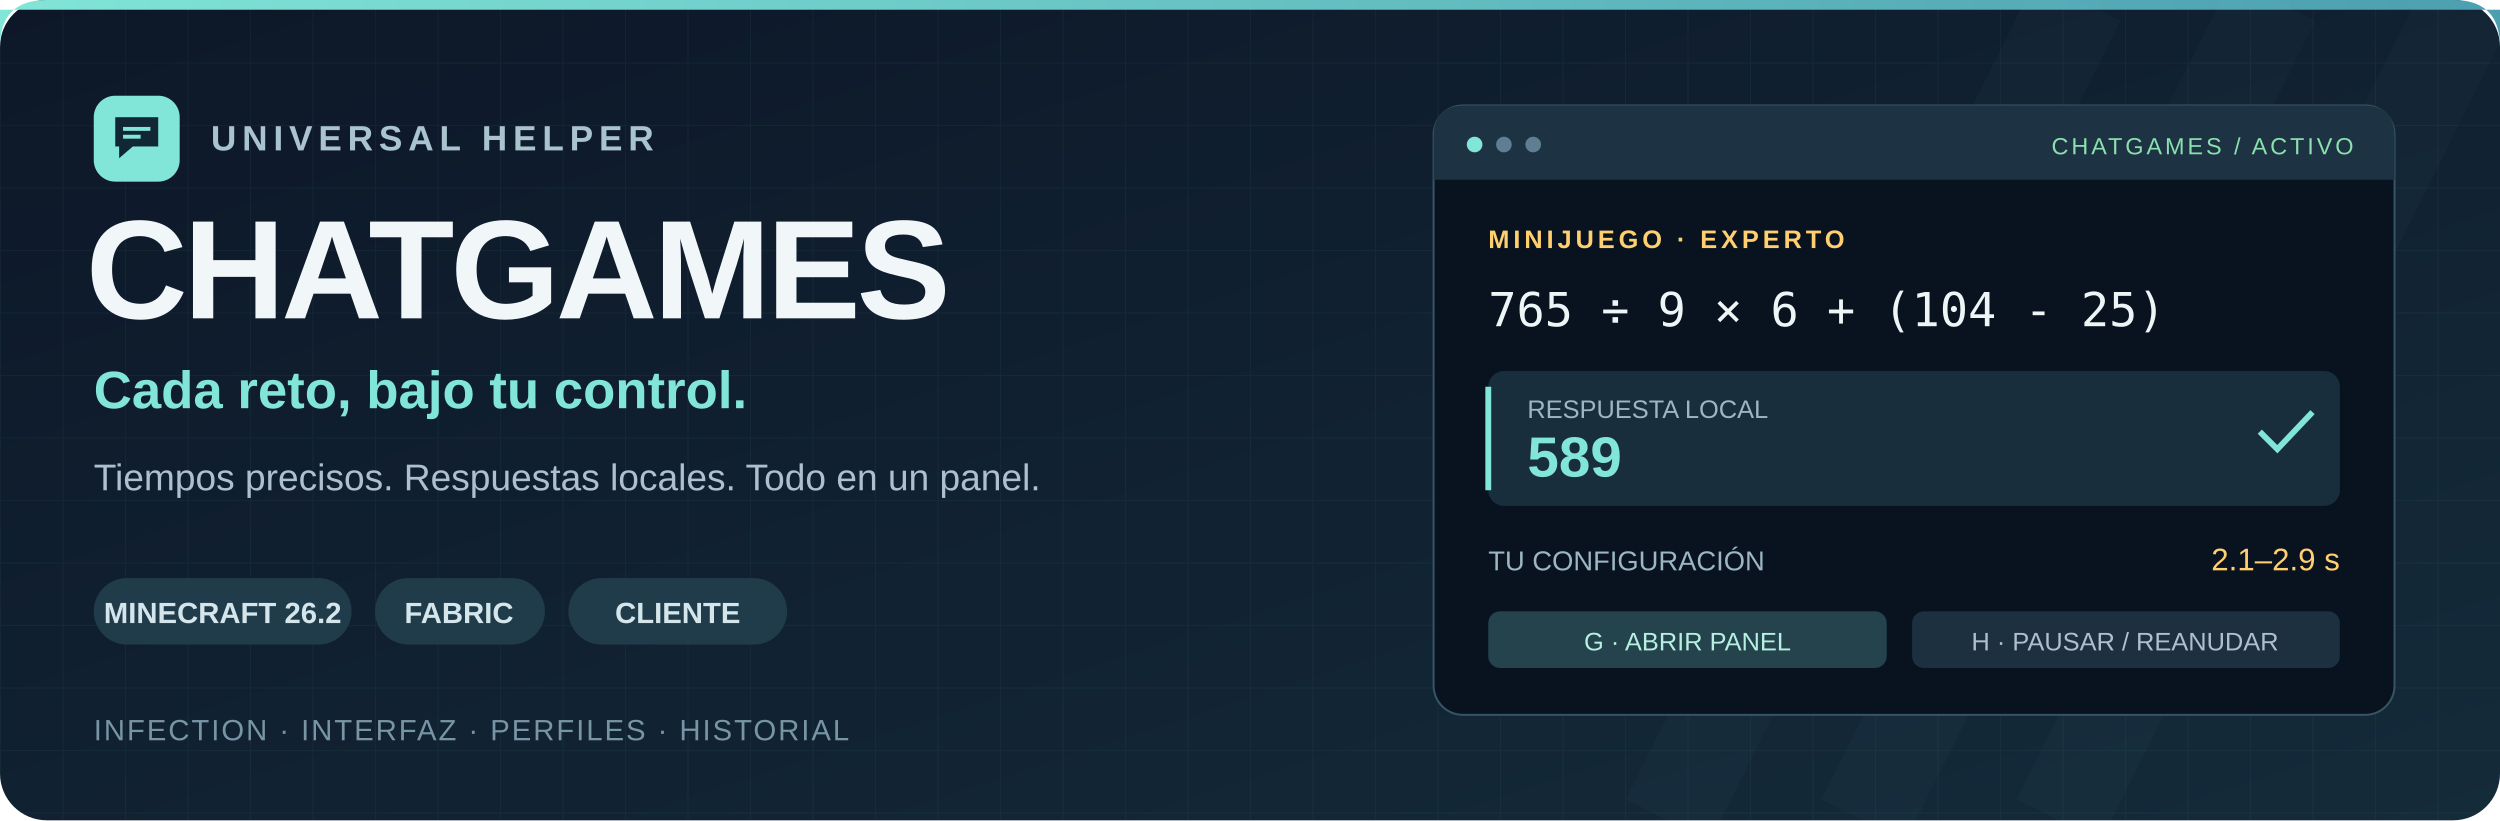
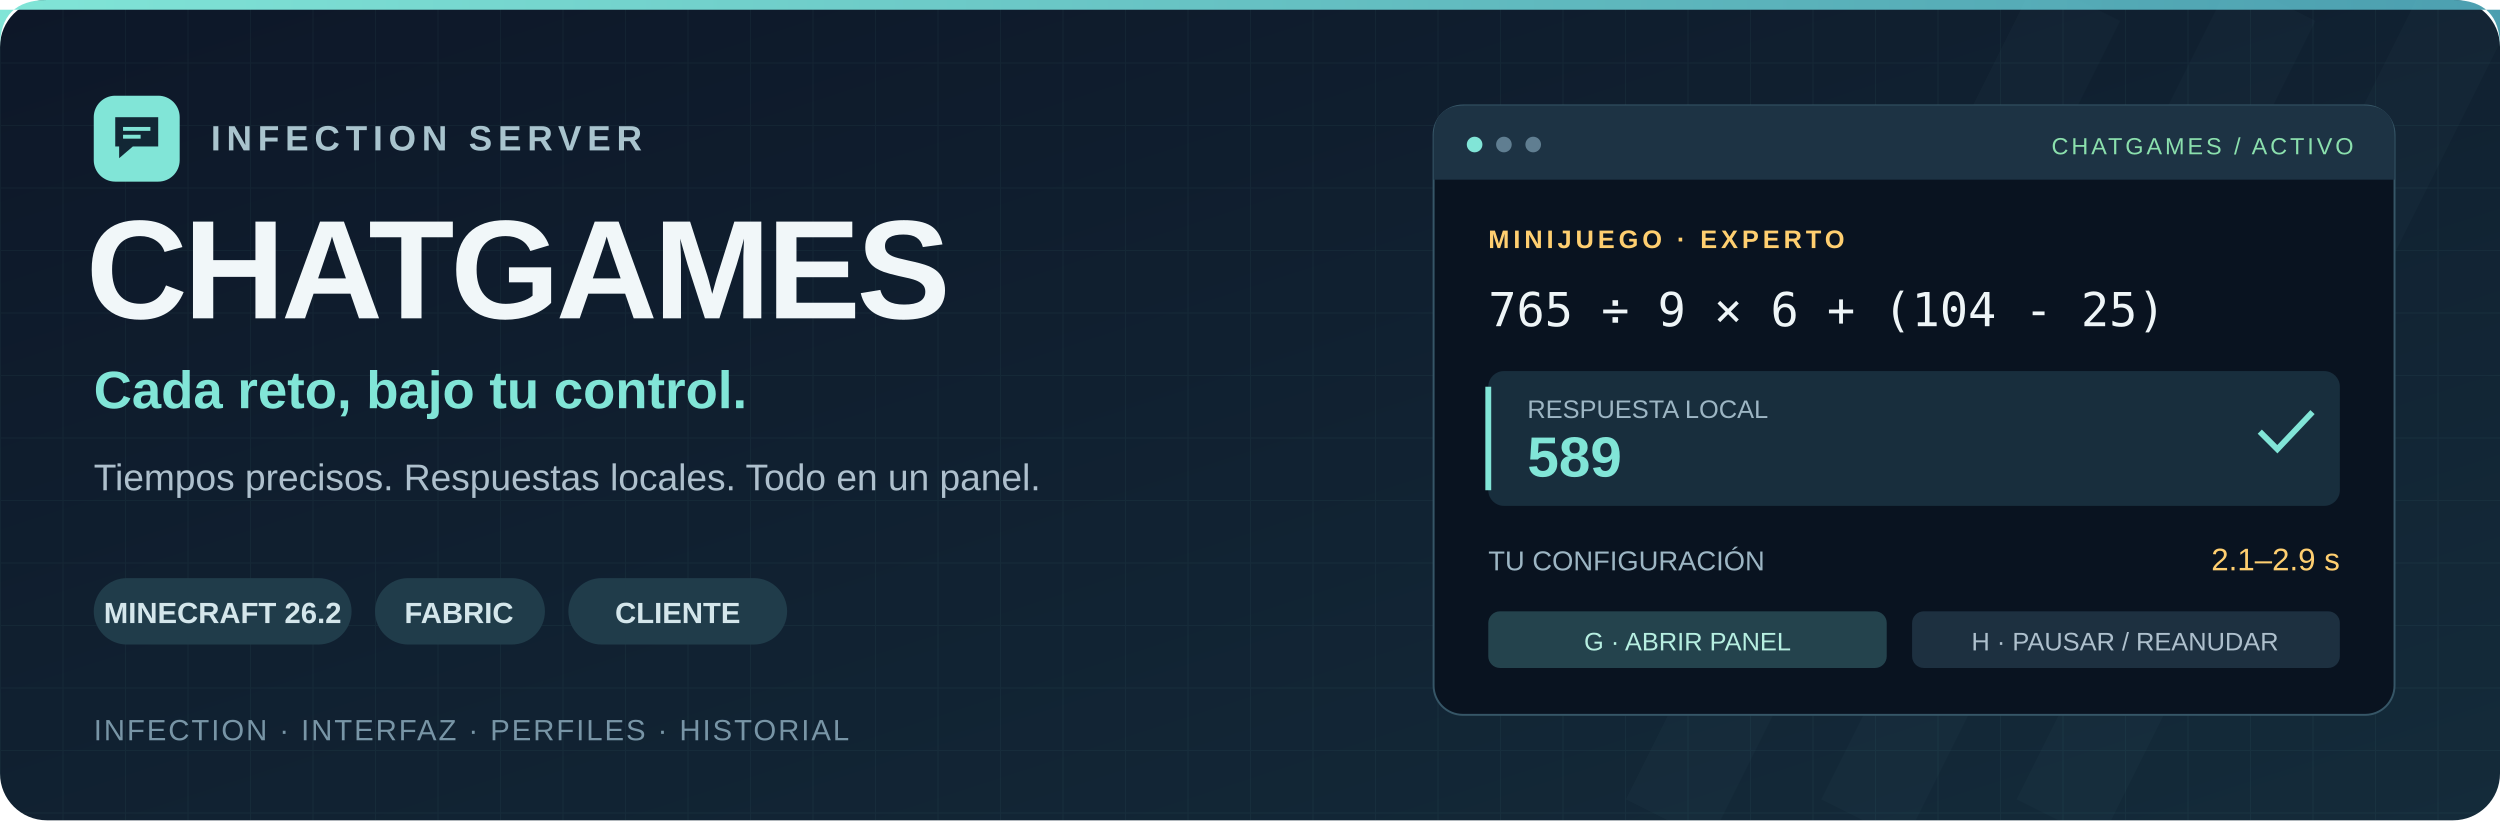
<svg xmlns="http://www.w3.org/2000/svg" width="1280" height="420" viewBox="0 0 1280 420" role="img" aria-labelledby="title desc">
  <defs>
    <linearGradient id="background" x2="1" y2="1">
      <stop stop-color="#0d1728" />
      <stop offset="1" stop-color="#142b3a" />
    </linearGradient>
    <linearGradient id="accent">
      <stop stop-color="#81e5d7" />
      <stop offset="1" stop-color="#4b9eaf" />
    </linearGradient>
    <pattern id="grid" width="32" height="32" patternUnits="userSpaceOnUse">
      <path d="M32 0H0V32" fill="none" stroke="#8be0d0" stroke-opacity=".045" />
    </pattern>
  </defs>
  <rect width="1280" height="420" rx="24" fill="url(#background)" />
  <rect width="1280" height="420" rx="24" fill="url(#grid)" />
  <path d="M24 0H1256Q1280 0 1280 24V5H0V24Q0 0 24 0Z" fill="url(#accent)" />
  <path d="M1064 0 854 420M1164 0 954 420M1264 0 1054 420" stroke="#81e5d7" stroke-width="48" opacity=".025" />
  <g font-family="Segoe UI,Arial,sans-serif">
    <rect x="48" y="49" width="44" height="44" rx="11" fill="#81e5d7" />
    <path d="M59 60h22v15H68l-7 6v-6h-2Z" fill="#122735" />
    <path d="M63 66h14m-14 4h9" stroke="#81e5d7" stroke-width="2" />
-     <text x="108" y="77" fill="#a9c4ce" font-size="18" font-weight="600" letter-spacing="3">UNIVERSAL HELPER</text>
+     <text x="108" y="77" fill="#a9c4ce" font-size="18" font-weight="600" letter-spacing="3">INFECTION SERVER</text>
    <text x="44" y="163" fill="#f1f7f9" font-size="72" font-weight="800" letter-spacing="-2">CHATGAMES</text>
    <text x="48" y="209" fill="#81e5d7" font-size="27" font-weight="600">Cada reto, bajo tu control.</text>
    <text x="48" y="251" fill="#aec0cd" font-size="19">Tiempos precisos. Respuestas locales. Todo en un panel.</text>
    <g font-size="15" font-weight="600" text-anchor="middle">
      <rect x="48" y="296" width="132" height="34" rx="17" fill="#203c4a" />
      <text x="114" y="319" fill="#d4e6eb">MINECRAFT 26.2</text>
      <rect x="192" y="296" width="87" height="34" rx="17" fill="#203c4a" />
      <text x="235" y="319" fill="#d4e6eb">FABRIC</text>
      <rect x="291" y="296" width="112" height="34" rx="17" fill="#203c4a" />
      <text x="347" y="319" fill="#d4e6eb">CLIENTE</text>
    </g>
    <text x="48" y="379" fill="#7895a6" font-size="15" letter-spacing="1">INFECTION · INTERFAZ · PERFILES · HISTORIAL</text>
  </g>
  <g font-family="Segoe UI,Arial,sans-serif">
    <rect x="734" y="54" width="492" height="312" rx="15" fill="#091320" stroke="#365667" />
    <path d="M750 54H1210Q1226 54 1226 70V92H734V70Q734 54 750 54" fill="#1d3344" />
    <circle cx="755" cy="74" r="4" fill="#81e5d7" />
    <circle cx="770" cy="74" r="4" fill="#607e91" />
    <circle cx="785" cy="74" r="4" fill="#607e91" />
    <text x="1205" y="79" text-anchor="end" fill="#8be0ad" font-size="12" letter-spacing="1.5">CHATGAMES / ACTIVO</text>
    <text x="762" y="127" fill="#ffcf70" font-size="13" font-weight="600" letter-spacing="2">MINIJUEGO · EXPERTO</text>
    <text x="762" y="167" fill="#eef5f7" font-size="24" font-family="Consolas,monospace">765 ÷ 9 × 6 + (104 - 25)</text>
    <rect x="762" y="190" width="436" height="69" rx="8" fill="#182e3d" />
    <path d="M762 198v53" stroke="#81e5d7" stroke-width="3" />
    <text x="782" y="214" fill="#9db6c4" font-size="13">RESPUESTA LOCAL</text>
    <text x="782" y="244" fill="#81e5d7" font-size="29" font-weight="700">589</text>
    <path d="m1157 221 9 9 18-19" stroke="#81e5d7" stroke-width="3" fill="none" />
    <text x="762" y="292" fill="#9db6c4" font-size="14">TU CONFIGURACIÓN</text>
    <text x="1198" y="292" text-anchor="end" fill="#ffcf70" font-size="16">2.1–2.9 s</text>
    <rect x="762" y="313" width="204" height="29" rx="6" fill="#24434d" />
    <text x="864" y="333" text-anchor="middle" fill="#b7efe1" font-size="13">G · ABRIR PANEL</text>
    <rect x="979" y="313" width="219" height="29" rx="6" fill="#1d3040" />
    <text x="1088" y="333" text-anchor="middle" fill="#aec0cd" font-size="13">H · PAUSAR / REANUDAR</text>
  </g>
</svg>
